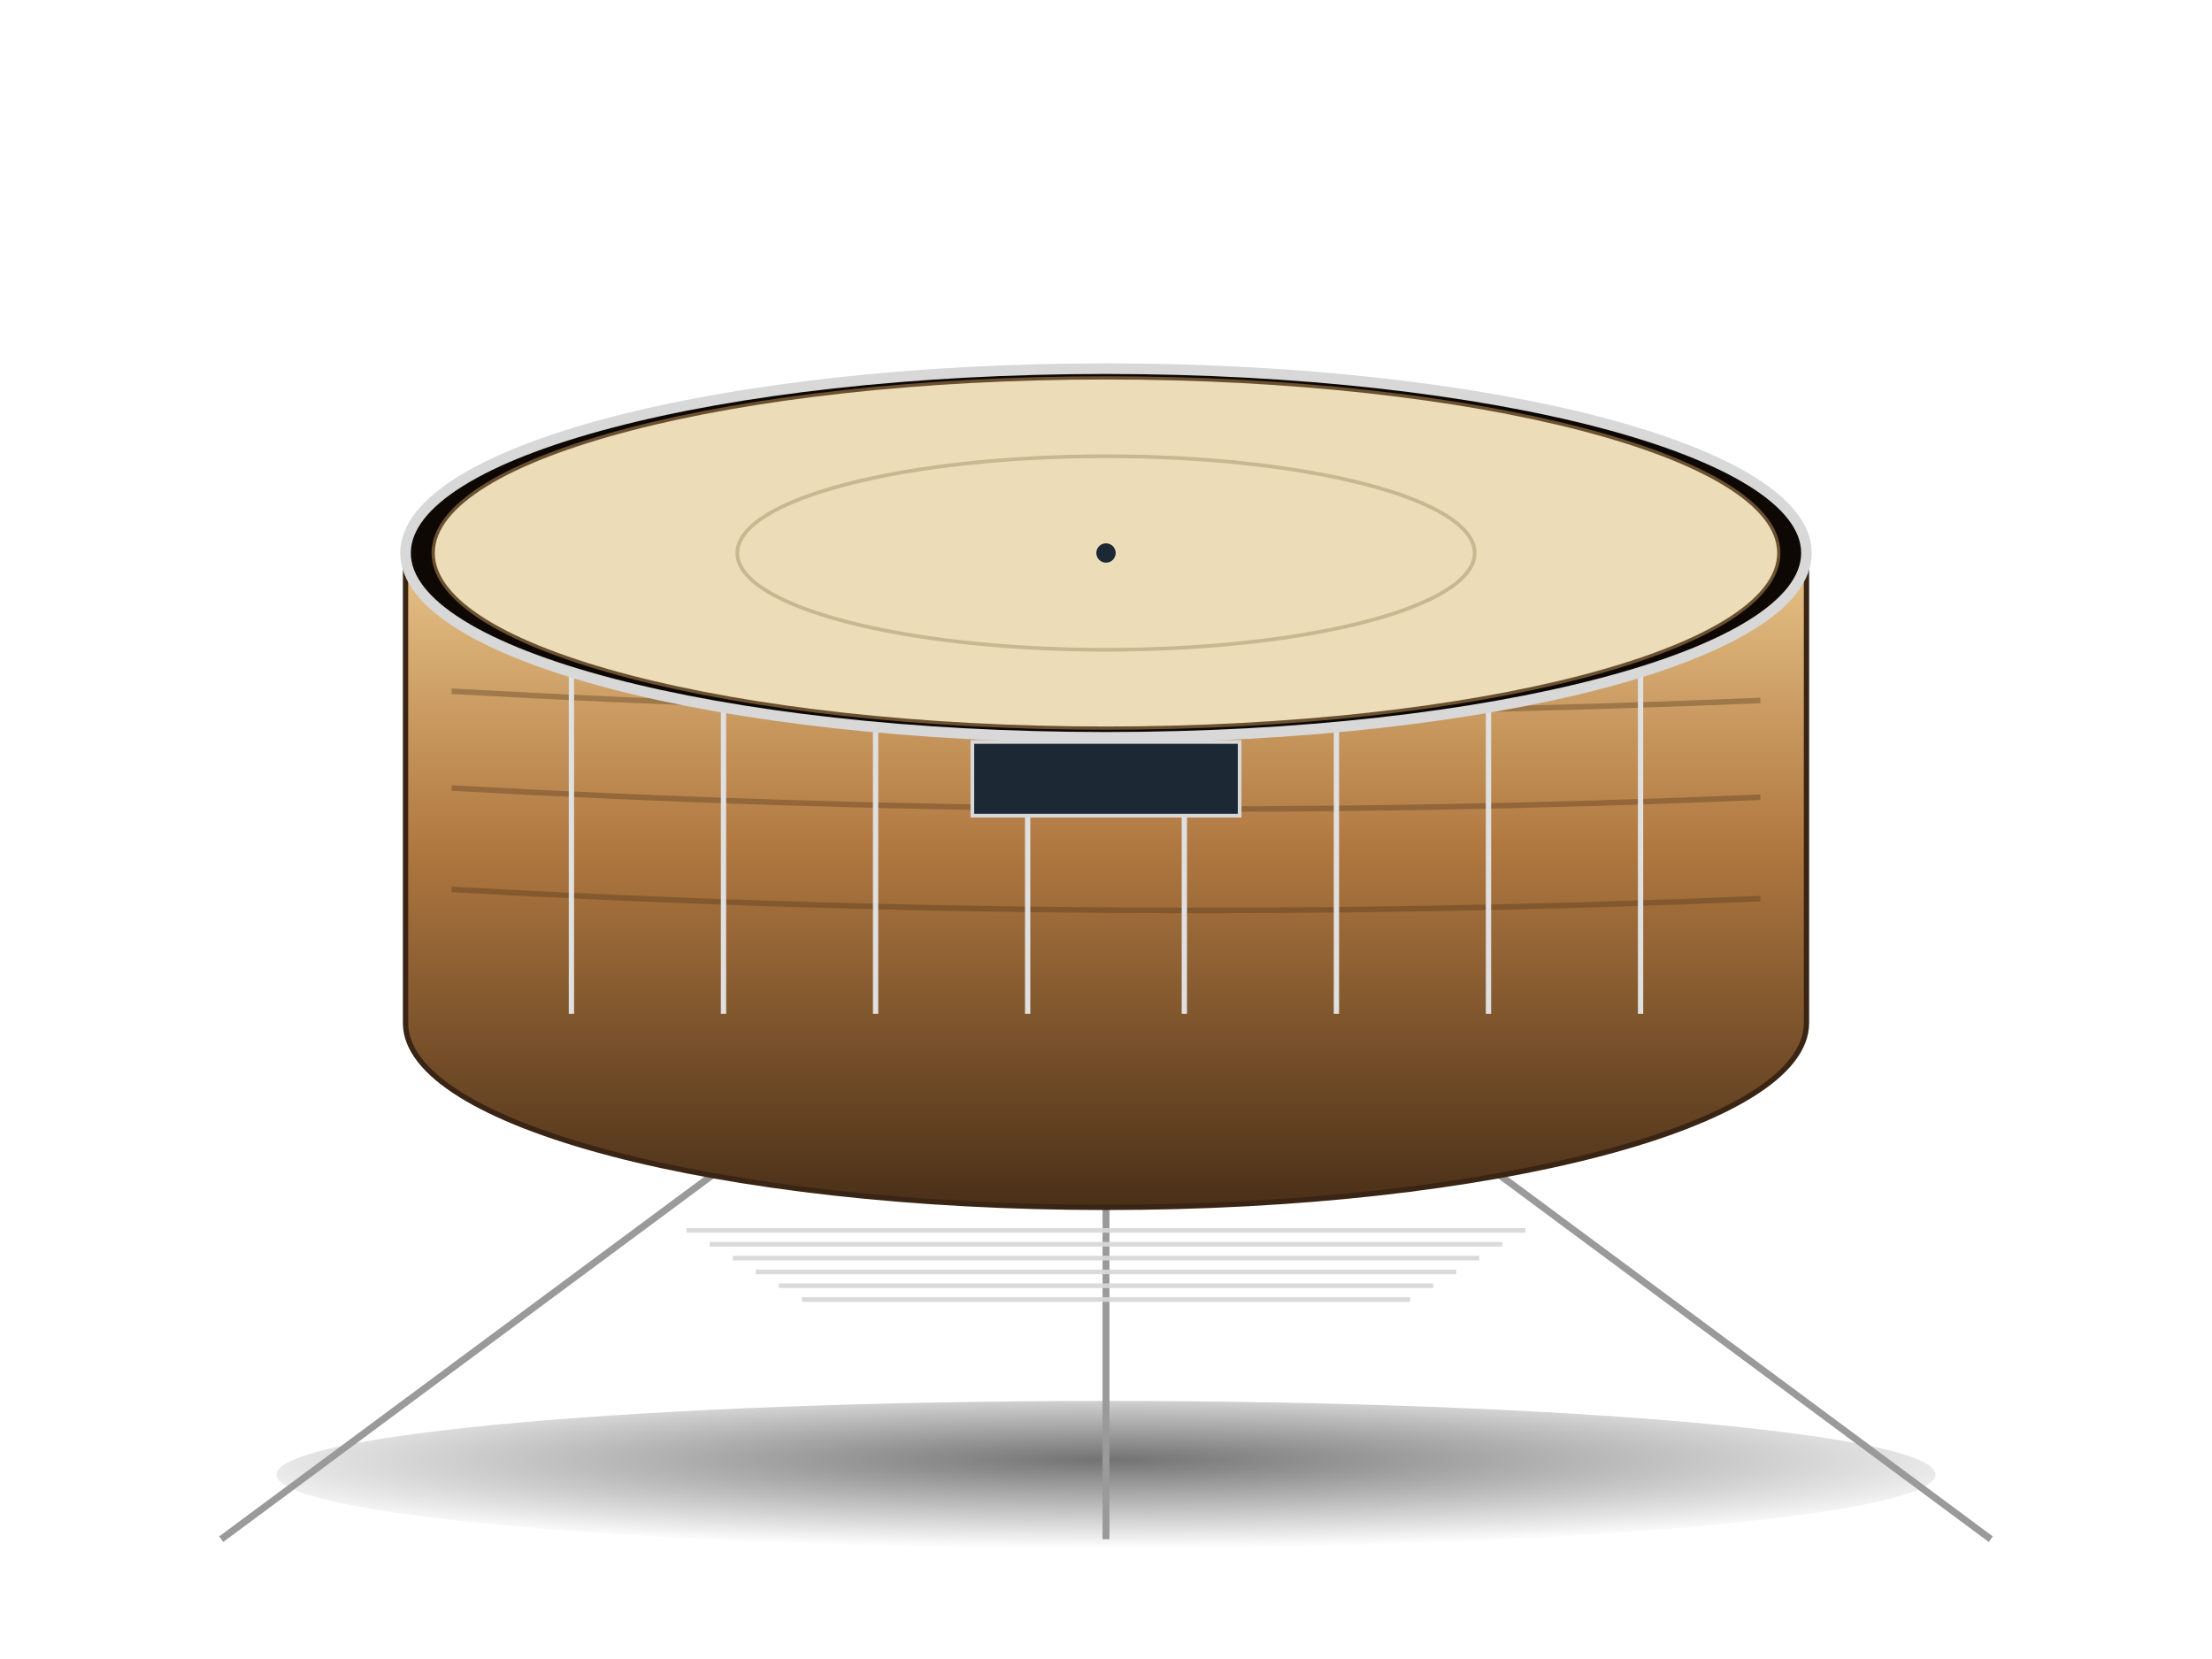
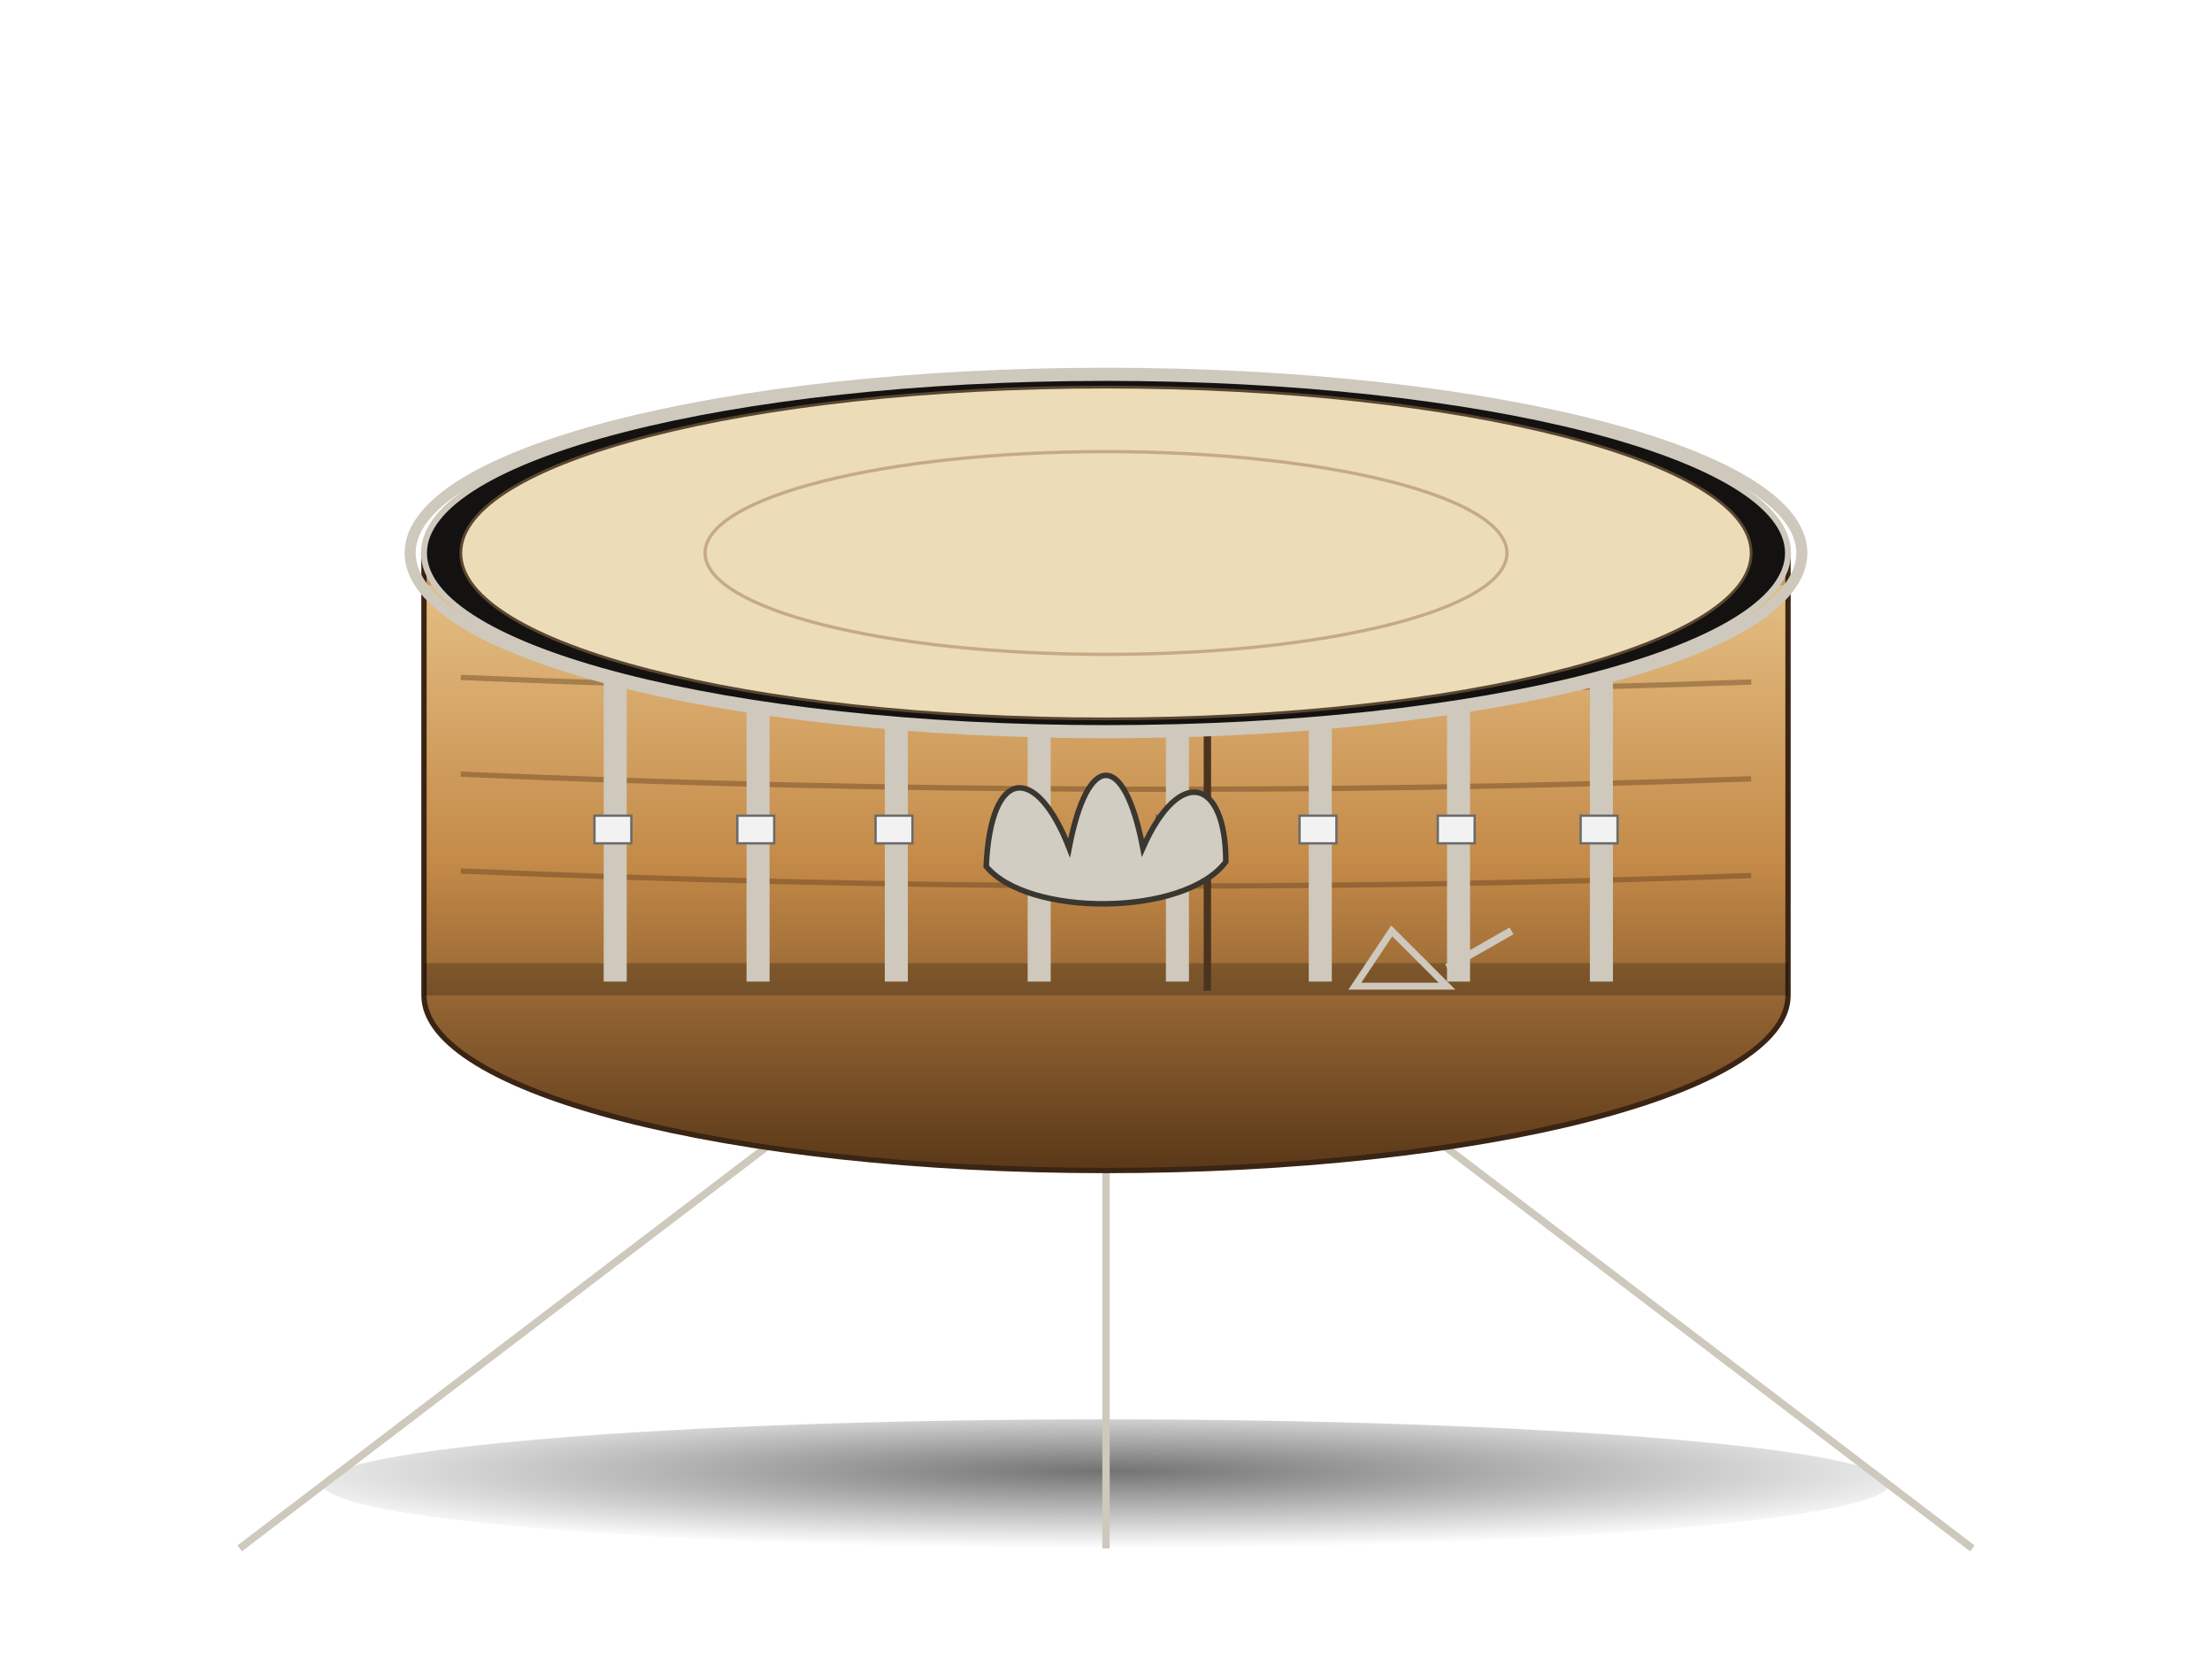
- <svg xmlns="http://www.w3.org/2000/svg" viewBox="0 0 480 360" fill="none" role="img" aria-label="Slingerland Radio King snare, isometric view">
+ <svg xmlns="http://www.w3.org/2000/svg" viewBox="0 0 480 360" fill="none" role="img" aria-label="1936 solid maple snare, isometric view">
  <defs>
-     <radialGradient id="sl-cymbal" cx="0.5" cy="0.5" r="0.5">
-       <stop offset="0" stop-color="#d4ad57" />
-       <stop offset="0.55" stop-color="#8a6627" />
-       <stop offset="1" stop-color="#3d2c11" />
+     <radialGradient id="sl-cymbal" cx="0.5" cy="0.45" r="0.55">
+       <stop offset="0" stop-color="#c4a15a" />
+       <stop offset="0.45" stop-color="#7a5a28" />
+       <stop offset="1" stop-color="#3a2810" />
    </radialGradient>
    <radialGradient id="sl-floor" cx="0.5" cy="0.4" r="0.6">
      <stop offset="0" stop-color="#000" stop-opacity="0.55" />
      <stop offset="1" stop-color="#000" stop-opacity="0" />
    </radialGradient>
    <linearGradient id="sl-chrome" x1="0" y1="0" x2="0" y2="1">
-       <stop offset="0" stop-color="#4a4a4a" />
-       <stop offset="1" stop-color="#0d0d0d" />
+       <stop offset="0" stop-color="#e8eaec" />
+       <stop offset="0.45" stop-color="#8e949c" />
+       <stop offset="1" stop-color="#2a2e32" />
+     </linearGradient>
+     <linearGradient id="sl-brass" x1="0" y1="0" x2="0" y2="1">
+       <stop offset="0" stop-color="#f0d7a0" />
+       <stop offset="0.45" stop-color="#b8883c" />
+       <stop offset="1" stop-color="#5a3c18" />
    </linearGradient>
    <linearGradient id="sl-shell" x1="0" y1="0" x2="0" y2="1">
      <stop offset="0" stop-color="#e8c48a" />
-       <stop offset="0.45" stop-color="#b07840" />
-       <stop offset="1" stop-color="#4a3018" />
+       <stop offset="0.5" stop-color="#c48a48" />
+       <stop offset="1" stop-color="#5a3818" />
    </linearGradient>
  </defs>
-   <ellipse cx="240" cy="320" rx="180" ry="16" fill="url(#sl-floor)" />
+   <ellipse cx="240" cy="322" rx="170" ry="14" fill="url(#sl-floor)" />
  <g>
-     <line x1="191" y1="228" x2="48" y2="334" stroke="#9a9a9a" stroke-width="1.5" />
-     <line x1="240" y1="230" x2="240" y2="334" stroke="#9a9a9a" stroke-width="1.5" />
-     <line x1="289" y1="228" x2="432" y2="334" stroke="#9a9a9a" stroke-width="1.5" />
-     <path d="M88 120 L88 222 A152 40 0 0 0 392 222 L392 120 Z" fill="url(#sl-shell)" stroke="#3a2414" stroke-width="1.15" />
+     <line x1="199" y1="224" x2="52" y2="336" stroke="#cfc8bc" stroke-width="1.6" />
+     <line x1="240" y1="226" x2="240" y2="336" stroke="#cfc8bc" stroke-width="1.6" />
+     <line x1="281" y1="224" x2="428" y2="336" stroke="#cfc8bc" stroke-width="1.6" />
+     <path d="M92 120 L92 216 A148 38 0 0 0 388 216 L388 120 Z" fill="url(#sl-shell)" stroke="#3a2414" stroke-width="1.15" />
    <clipPath id="sl-snare">
-       <path d="M88 120 L88 222 A152 40 0 0 0 392 222 L392 120 Z" />
+       <path d="M92 120 L92 216 A148 38 0 0 0 388 216 L388 120 Z" />
    </clipPath>
    <g clip-path="url(#sl-snare)">
-       <path d="M98 128 Q240 136 382 130" fill="none" stroke="#4a3018" stroke-width="1.2" opacity="0.35" />
-       <path d="M98 150 Q240 158 382 152" fill="none" stroke="#4a3018" stroke-width="1.2" opacity="0.35" />
-       <path d="M98 171 Q240 179 382 173" fill="none" stroke="#4a3018" stroke-width="1.2" opacity="0.35" />
-       <path d="M98 193 Q240 201 382 195" fill="none" stroke="#4a3018" stroke-width="1.2" opacity="0.35" />
+       <path d="M100 126 Q240 132 380 127" fill="none" stroke="#5a3818" stroke-width="1.15" opacity="0.4" />
+       <path d="M100 147 Q240 153 380 148" fill="none" stroke="#5a3818" stroke-width="1.15" opacity="0.4" />
+       <path d="M100 168 Q240 174 380 169" fill="none" stroke="#5a3818" stroke-width="1.15" opacity="0.4" />
+       <path d="M100 189 Q240 195 380 190" fill="none" stroke="#5a3818" stroke-width="1.15" opacity="0.4" />
+       <rect x="92" y="120" width="296" height="7" fill="#000" opacity="0.18" />
+       <rect x="92" y="209" width="296" height="7" fill="#000" opacity="0.22" />
+       <line x1="262" y1="121" x2="262" y2="215" stroke="#4a3420" stroke-width="1.6" />
    </g>
-     <line x1="124" y1="122" x2="124" y2="220" stroke="#e0e0e0" stroke-width="1.15" />
-     <line x1="157" y1="122" x2="157" y2="220" stroke="#e0e0e0" stroke-width="1.15" />
-     <line x1="190" y1="122" x2="190" y2="220" stroke="#e0e0e0" stroke-width="1.15" />
-     <line x1="223" y1="122" x2="223" y2="220" stroke="#e0e0e0" stroke-width="1.15" />
-     <line x1="257" y1="122" x2="257" y2="220" stroke="#e0e0e0" stroke-width="1.15" />
-     <line x1="290" y1="122" x2="290" y2="220" stroke="#e0e0e0" stroke-width="1.15" />
-     <line x1="323" y1="122" x2="323" y2="220" stroke="#e0e0e0" stroke-width="1.15" />
-     <line x1="356" y1="122" x2="356" y2="220" stroke="#e0e0e0" stroke-width="1.15" />
-     <rect x="211" y="161" width="58" height="16" fill="#1c2833" stroke="#d8d8d8" stroke-width="0.8" />
-     <ellipse cx="240" cy="120" rx="152" ry="40" fill="#0e0805" stroke="#d8d8d8" stroke-width="2.3" />
-     <ellipse cx="240" cy="120" rx="146" ry="38" fill="#ecdcb8" stroke="#6a5030" stroke-width="0.7" />
-     <ellipse cx="240" cy="120" rx="80" ry="21" fill="none" stroke="#c2b08a" stroke-width="0.8" opacity="0.85" />
-     <circle cx="240" cy="120" r="2.1" fill="#1c2833" />
-     <line x1="149" y1="267" x2="331" y2="267" stroke="#d8d8d8" stroke-width="1" opacity="0.95" />
-     <line x1="154" y1="270" x2="326" y2="270" stroke="#d8d8d8" stroke-width="1" opacity="0.95" />
-     <line x1="159" y1="273" x2="321" y2="273" stroke="#d8d8d8" stroke-width="1" opacity="0.95" />
-     <line x1="164" y1="276" x2="316" y2="276" stroke="#d8d8d8" stroke-width="1" opacity="0.95" />
-     <line x1="169" y1="279" x2="311" y2="279" stroke="#d8d8d8" stroke-width="1" opacity="0.95" />
-     <line x1="174" y1="282" x2="306" y2="282" stroke="#d8d8d8" stroke-width="1" opacity="0.95" />
+     <rect x="131" y="123" width="5" height="90" fill="#cfc8bc" />
+     <rect x="129" y="177" width="8" height="6" fill="#f2f2f2" stroke="#6a6a6a" stroke-width="0.5" />
+     <rect x="162" y="123" width="5" height="90" fill="#cfc8bc" />
+     <rect x="160" y="177" width="8" height="6" fill="#f2f2f2" stroke="#6a6a6a" stroke-width="0.5" />
+     <rect x="192" y="123" width="5" height="90" fill="#cfc8bc" />
+     <rect x="190" y="177" width="8" height="6" fill="#f2f2f2" stroke="#6a6a6a" stroke-width="0.5" />
+     <rect x="223" y="123" width="5" height="90" fill="#cfc8bc" />
+     <rect x="221" y="177" width="8" height="6" fill="#f2f2f2" stroke="#6a6a6a" stroke-width="0.5" />
+     <rect x="253" y="123" width="5" height="90" fill="#cfc8bc" />
+     <rect x="251" y="177" width="8" height="6" fill="#f2f2f2" stroke="#6a6a6a" stroke-width="0.5" />
+     <rect x="284" y="123" width="5" height="90" fill="#cfc8bc" />
+     <rect x="282" y="177" width="8" height="6" fill="#f2f2f2" stroke="#6a6a6a" stroke-width="0.5" />
+     <rect x="314" y="123" width="5" height="90" fill="#cfc8bc" />
+     <rect x="312" y="177" width="8" height="6" fill="#f2f2f2" stroke="#6a6a6a" stroke-width="0.5" />
+     <rect x="345" y="123" width="5" height="90" fill="#cfc8bc" />
+     <rect x="343" y="177" width="8" height="6" fill="#f2f2f2" stroke="#6a6a6a" stroke-width="0.5" />
+     <path d="M214 188     C215 166 225 166 232 184     C236 163 244 163 248 184     C256 166 266 169 266 187     C257 199 223 199 214 188 Z" fill="#d2cdc2" stroke="#3a3630" stroke-width="1.2" />
+     <ellipse cx="240" cy="120" rx="151" ry="39" fill="none" stroke="#cfc8bc" stroke-width="2.4" />
+     <ellipse cx="240" cy="120" rx="148" ry="38" fill="#141210" stroke="#cfc8bc" stroke-width="1.3" />
+     <ellipse cx="240" cy="120" rx="140" ry="36" fill="#ecdcb8" stroke="#5a4630" stroke-width="0.6" />
+     <ellipse cx="240" cy="120" rx="87" ry="22" fill="none" stroke="#b89a72" stroke-width="0.7" opacity="0.75" />
+     <polygon points="302,202 314,214 294,214" fill="none" stroke="#cfc8bc" stroke-width="1.5" />
+     <line x1="314" y1="210" x2="328" y2="202" stroke="#cfc8bc" stroke-width="1.7" />
  </g>
</svg>
